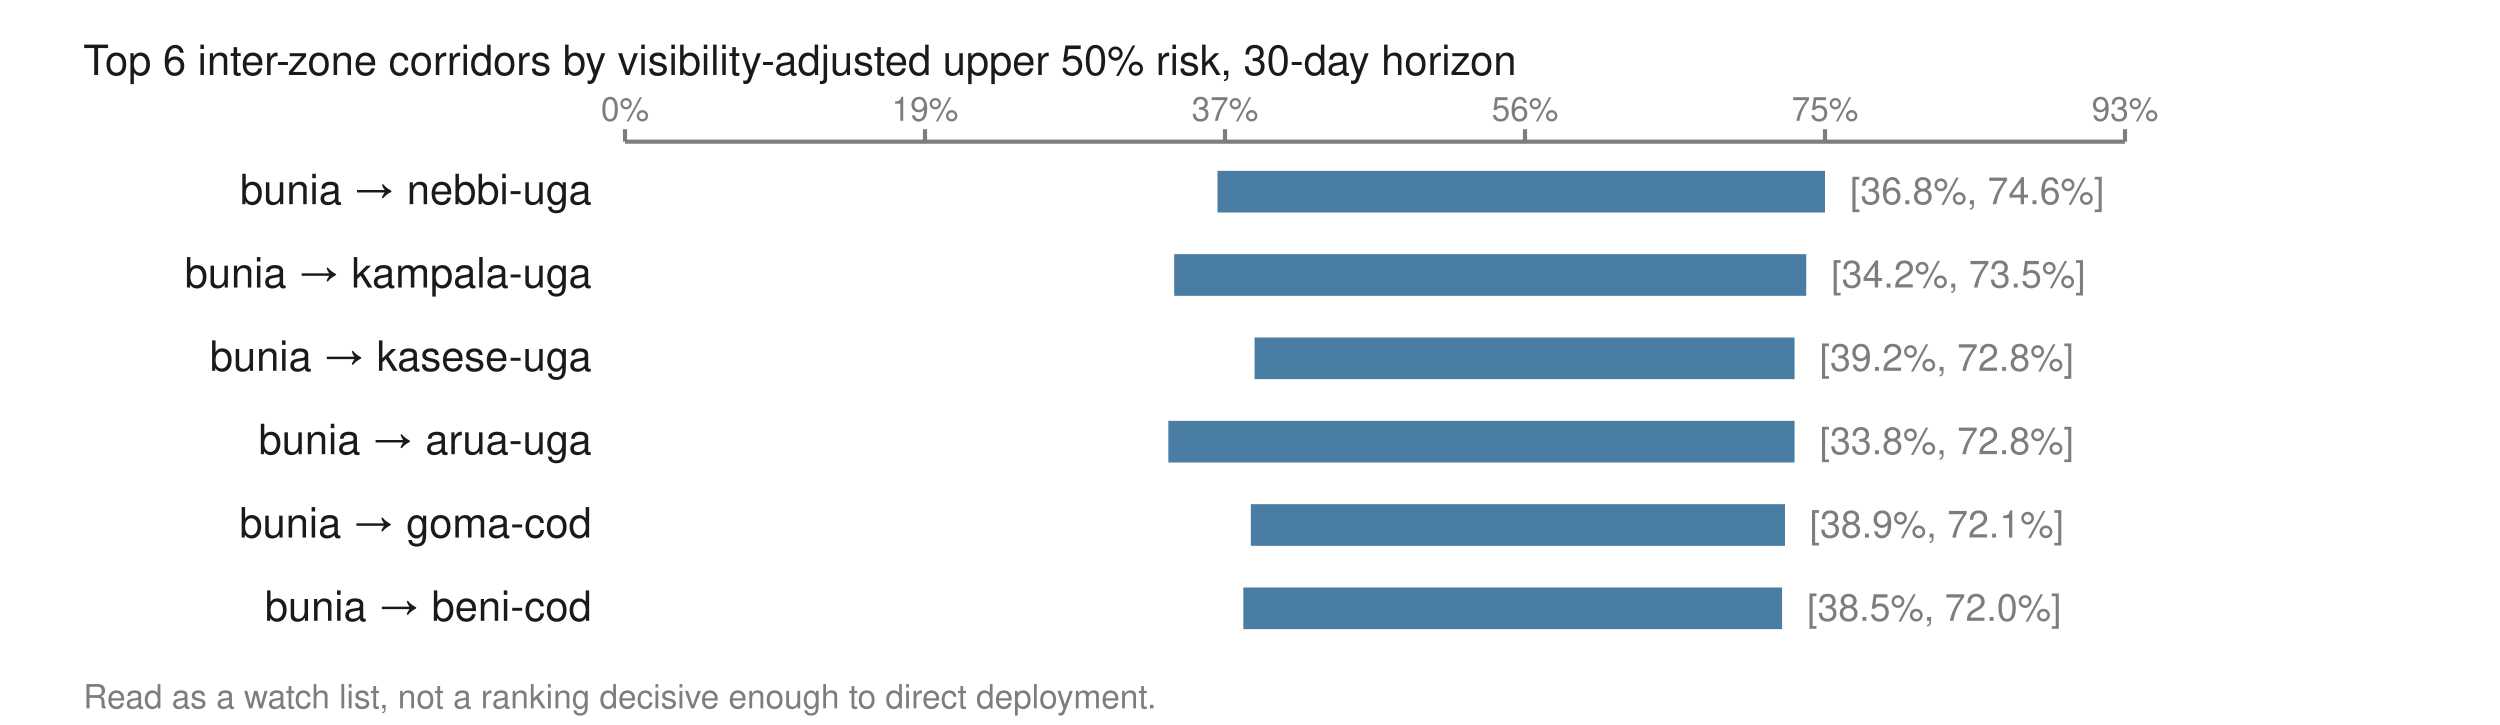
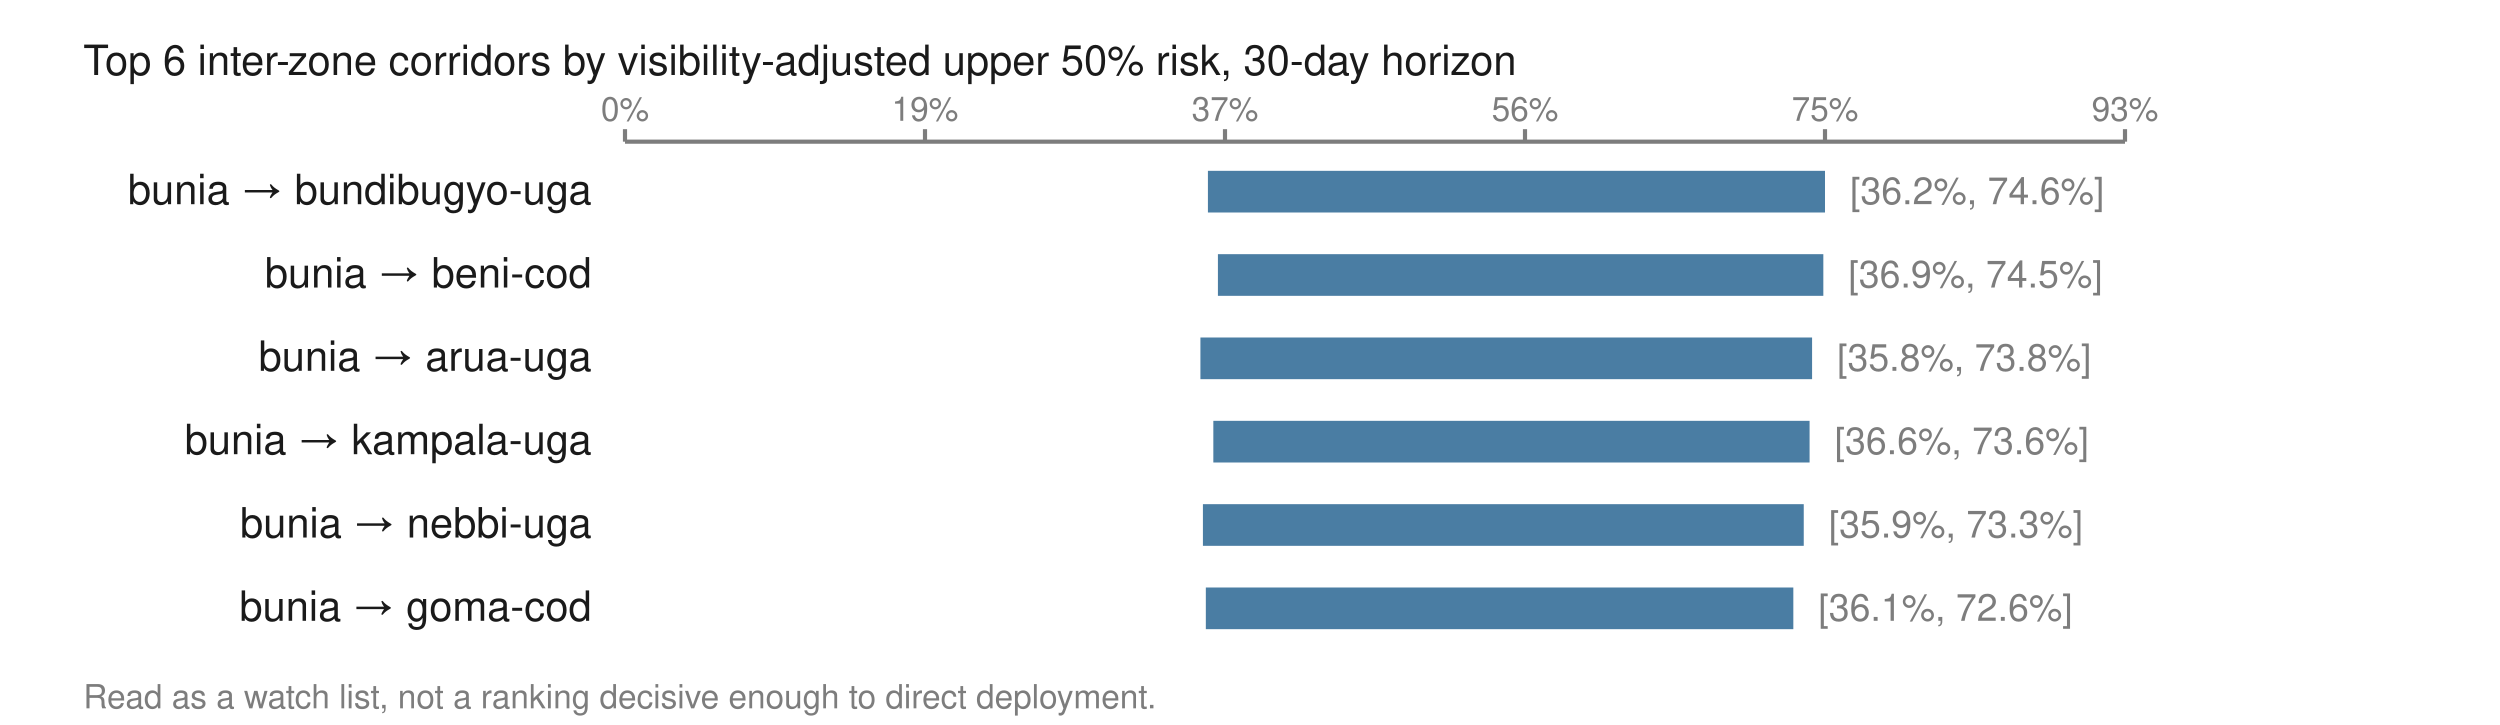
<svg xmlns="http://www.w3.org/2000/svg" viewBox="0 0 600 174" width="600" height="174" role="img" aria-labelledby="t">
  <text x="20.0" y="18.0" font-family="Helvetica,Arial,sans-serif" font-size="10" fill="#1a1a1a" font-weight="normal" text-anchor="start">Top 6 inter-zone corridors by visibility-adjusted upper 50% risk, 30-day horizon</text>
  <line x1="150.0" y1="34.0" x2="510.0" y2="34.0" stroke="#7d7d7d" stroke-width="1" />
  <line x1="150.0" y1="31.0" x2="150.0" y2="34.0" stroke="#7d7d7d" stroke-width="1" />
  <text x="150.0" y="29.0" font-family="Helvetica,Arial,sans-serif" font-size="8" fill="#7d7d7d" font-weight="normal" text-anchor="middle">0%</text>
  <line x1="222.0" y1="31.0" x2="222.0" y2="34.0" stroke="#7d7d7d" stroke-width="1" />
  <text x="222.0" y="29.0" font-family="Helvetica,Arial,sans-serif" font-size="8" fill="#7d7d7d" font-weight="normal" text-anchor="middle">19%</text>
  <line x1="294.0" y1="31.0" x2="294.0" y2="34.0" stroke="#7d7d7d" stroke-width="1" />
  <text x="294.0" y="29.0" font-family="Helvetica,Arial,sans-serif" font-size="8" fill="#7d7d7d" font-weight="normal" text-anchor="middle">37%</text>
  <line x1="366.0" y1="31.0" x2="366.0" y2="34.0" stroke="#7d7d7d" stroke-width="1" />
  <text x="366.0" y="29.0" font-family="Helvetica,Arial,sans-serif" font-size="8" fill="#7d7d7d" font-weight="normal" text-anchor="middle">56%</text>
  <line x1="438.0" y1="31.0" x2="438.0" y2="34.0" stroke="#7d7d7d" stroke-width="1" />
  <text x="438.0" y="29.0" font-family="Helvetica,Arial,sans-serif" font-size="8" fill="#7d7d7d" font-weight="normal" text-anchor="middle">75%</text>
  <line x1="510.0" y1="31.0" x2="510.0" y2="34.0" stroke="#7d7d7d" stroke-width="1" />
  <text x="510.0" y="29.0" font-family="Helvetica,Arial,sans-serif" font-size="8" fill="#7d7d7d" font-weight="normal" text-anchor="middle">93%</text>
-   <text x="142.0" y="49.0" font-family="Helvetica,Arial,sans-serif" font-size="10" fill="#1a1a1a" font-weight="normal" text-anchor="end">bunia → nebbi-uga</text>
-   <rect x="292.2" y="41.0" width="145.8" height="10.0" fill="#4a7da3" />
-   <text x="444.0" y="49.0" font-family="Helvetica,Arial,sans-serif" font-size="9" fill="#7d7d7d" font-weight="normal" text-anchor="start">[36.8%, 74.6%]</text>
-   <text x="142.0" y="69.0" font-family="Helvetica,Arial,sans-serif" font-size="10" fill="#1a1a1a" font-weight="normal" text-anchor="end">bunia → kampala-uga</text>
-   <rect x="281.8" y="61.0" width="151.7" height="10.0" fill="#4a7da3" />
-   <text x="439.5" y="69.0" font-family="Helvetica,Arial,sans-serif" font-size="9" fill="#7d7d7d" font-weight="normal" text-anchor="start">[34.2%, 73.5%]</text>
-   <text x="142.0" y="89.0" font-family="Helvetica,Arial,sans-serif" font-size="10" fill="#1a1a1a" font-weight="normal" text-anchor="end">bunia → kasese-uga</text>
-   <rect x="301.1" y="81.0" width="129.6" height="10.0" fill="#4a7da3" />
-   <text x="436.7" y="89.0" font-family="Helvetica,Arial,sans-serif" font-size="9" fill="#7d7d7d" font-weight="normal" text-anchor="start">[39.2%, 72.8%]</text>
-   <text x="142.0" y="109.0" font-family="Helvetica,Arial,sans-serif" font-size="10" fill="#1a1a1a" font-weight="normal" text-anchor="end">bunia → arua-uga</text>
-   <rect x="280.4" y="101.0" width="150.3" height="10.0" fill="#4a7da3" />
-   <text x="436.7" y="109.0" font-family="Helvetica,Arial,sans-serif" font-size="9" fill="#7d7d7d" font-weight="normal" text-anchor="start">[33.8%, 72.8%]</text>
-   <text x="142.0" y="129.0" font-family="Helvetica,Arial,sans-serif" font-size="10" fill="#1a1a1a" font-weight="normal" text-anchor="end">bunia → goma-cod</text>
-   <rect x="300.2" y="121.0" width="128.2" height="10.0" fill="#4a7da3" />
-   <text x="434.3" y="129.0" font-family="Helvetica,Arial,sans-serif" font-size="9" fill="#7d7d7d" font-weight="normal" text-anchor="start">[38.9%, 72.1%]</text>
-   <text x="142.0" y="149.0" font-family="Helvetica,Arial,sans-serif" font-size="10" fill="#1a1a1a" font-weight="normal" text-anchor="end">bunia → beni-cod</text>
-   <rect x="298.4" y="141.0" width="129.3" height="10.0" fill="#4a7da3" />
-   <text x="433.7" y="149.0" font-family="Helvetica,Arial,sans-serif" font-size="9" fill="#7d7d7d" font-weight="normal" text-anchor="start">[38.5%, 72.0%]</text>
+   <text x="142.0" y="49.0" font-family="Helvetica,Arial,sans-serif" font-size="10" fill="#1a1a1a" font-weight="normal" text-anchor="end">bunia → bundibugyo-uga</text>
+   <rect x="289.9" y="41.0" width="148.1" height="10.0" fill="#4a7da3" />
+   <text x="444.0" y="49.0" font-family="Helvetica,Arial,sans-serif" font-size="9" fill="#7d7d7d" font-weight="normal" text-anchor="start">[36.2%, 74.6%]</text>
+   <text x="142.0" y="69.0" font-family="Helvetica,Arial,sans-serif" font-size="10" fill="#1a1a1a" font-weight="normal" text-anchor="end">bunia → beni-cod</text>
+   <rect x="292.3" y="61.0" width="145.3" height="10.0" fill="#4a7da3" />
+   <text x="443.6" y="69.0" font-family="Helvetica,Arial,sans-serif" font-size="9" fill="#7d7d7d" font-weight="normal" text-anchor="start">[36.9%, 74.5%]</text>
+   <text x="142.0" y="89.0" font-family="Helvetica,Arial,sans-serif" font-size="10" fill="#1a1a1a" font-weight="normal" text-anchor="end">bunia → arua-uga</text>
+   <rect x="288.1" y="81.0" width="146.8" height="10.0" fill="#4a7da3" />
+   <text x="440.9" y="89.0" font-family="Helvetica,Arial,sans-serif" font-size="9" fill="#7d7d7d" font-weight="normal" text-anchor="start">[35.8%, 73.8%]</text>
+   <text x="142.0" y="109.0" font-family="Helvetica,Arial,sans-serif" font-size="10" fill="#1a1a1a" font-weight="normal" text-anchor="end">bunia → kampala-uga</text>
+   <rect x="291.2" y="101.0" width="143.1" height="10.0" fill="#4a7da3" />
+   <text x="440.3" y="109.0" font-family="Helvetica,Arial,sans-serif" font-size="9" fill="#7d7d7d" font-weight="normal" text-anchor="start">[36.6%, 73.6%]</text>
+   <text x="142.0" y="129.0" font-family="Helvetica,Arial,sans-serif" font-size="10" fill="#1a1a1a" font-weight="normal" text-anchor="end">bunia → nebbi-uga</text>
+   <rect x="288.7" y="121.0" width="144.2" height="10.0" fill="#4a7da3" />
+   <text x="438.9" y="129.0" font-family="Helvetica,Arial,sans-serif" font-size="9" fill="#7d7d7d" font-weight="normal" text-anchor="start">[35.9%, 73.3%]</text>
+   <text x="142.0" y="149.0" font-family="Helvetica,Arial,sans-serif" font-size="10" fill="#1a1a1a" font-weight="normal" text-anchor="end">bunia → goma-cod</text>
+   <rect x="289.4" y="141.0" width="141.0" height="10.0" fill="#4a7da3" />
+   <text x="436.4" y="149.0" font-family="Helvetica,Arial,sans-serif" font-size="9" fill="#7d7d7d" font-weight="normal" text-anchor="start">[36.1%, 72.6%]</text>
  <text x="20.0" y="170.0" font-family="Helvetica,Arial,sans-serif" font-size="8" fill="#7d7d7d" font-weight="normal" text-anchor="start">Read as a watch list, not a ranking decisive enough to direct deployment.</text>
</svg>
